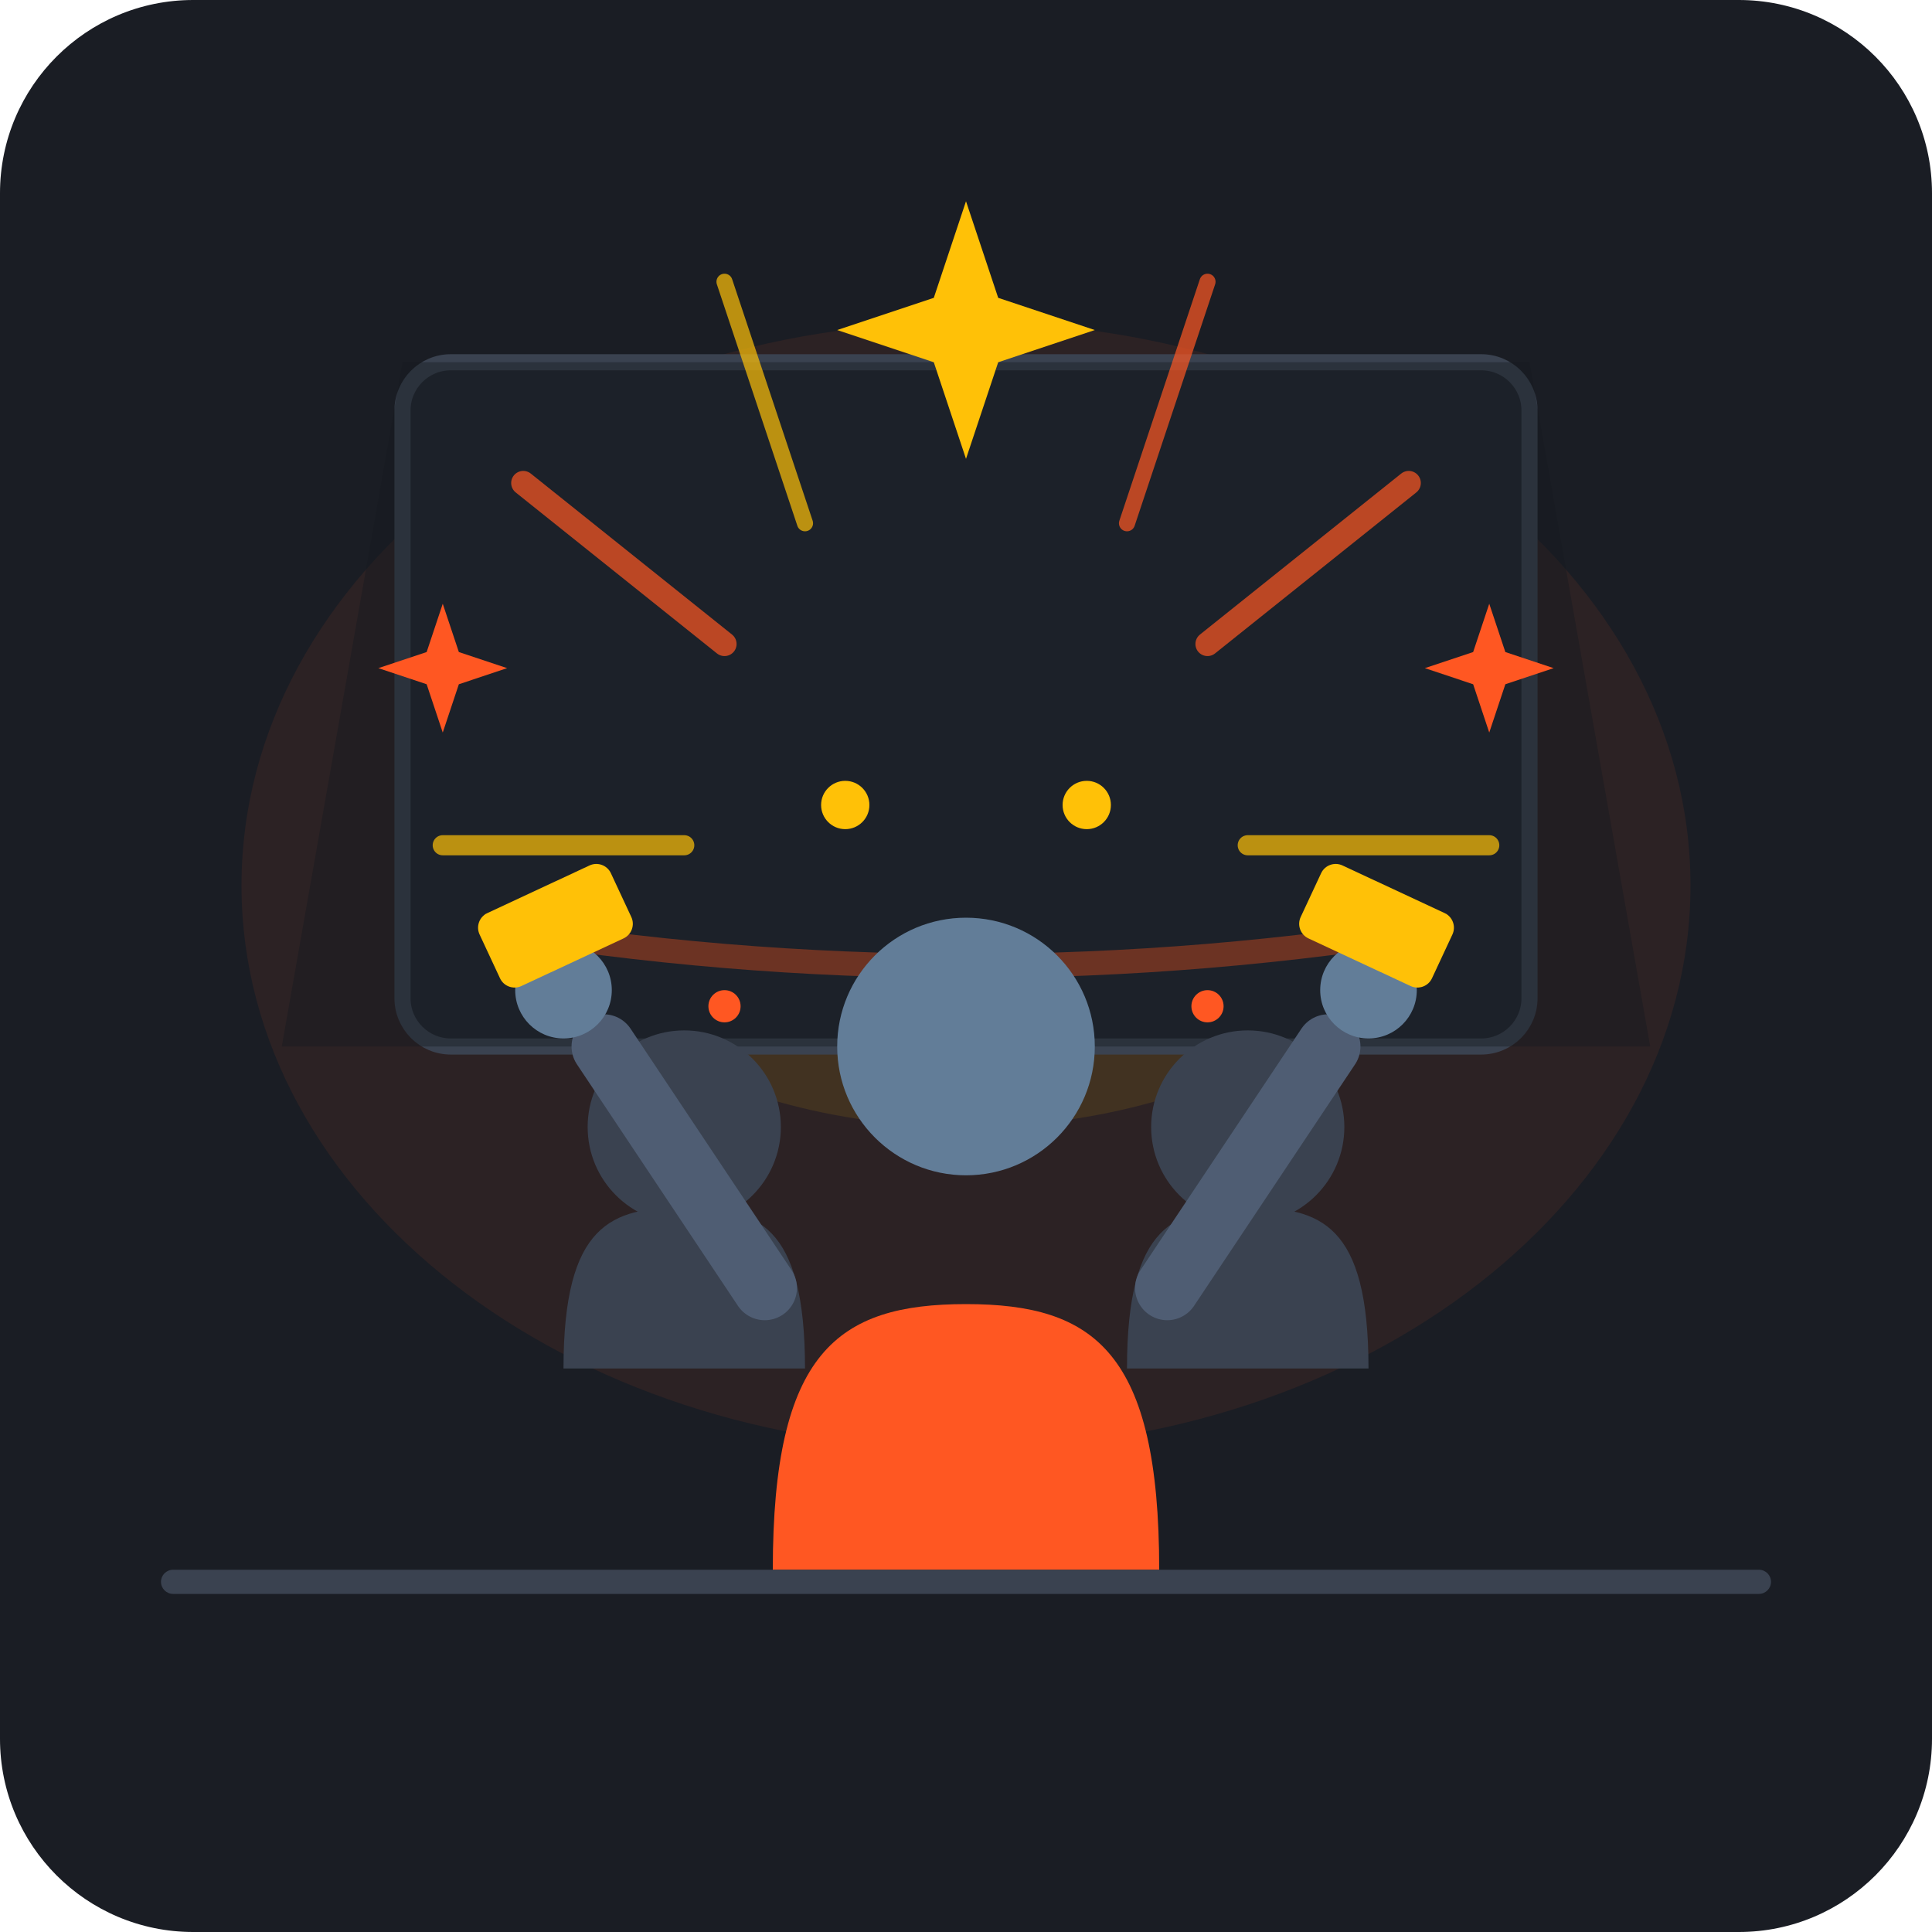
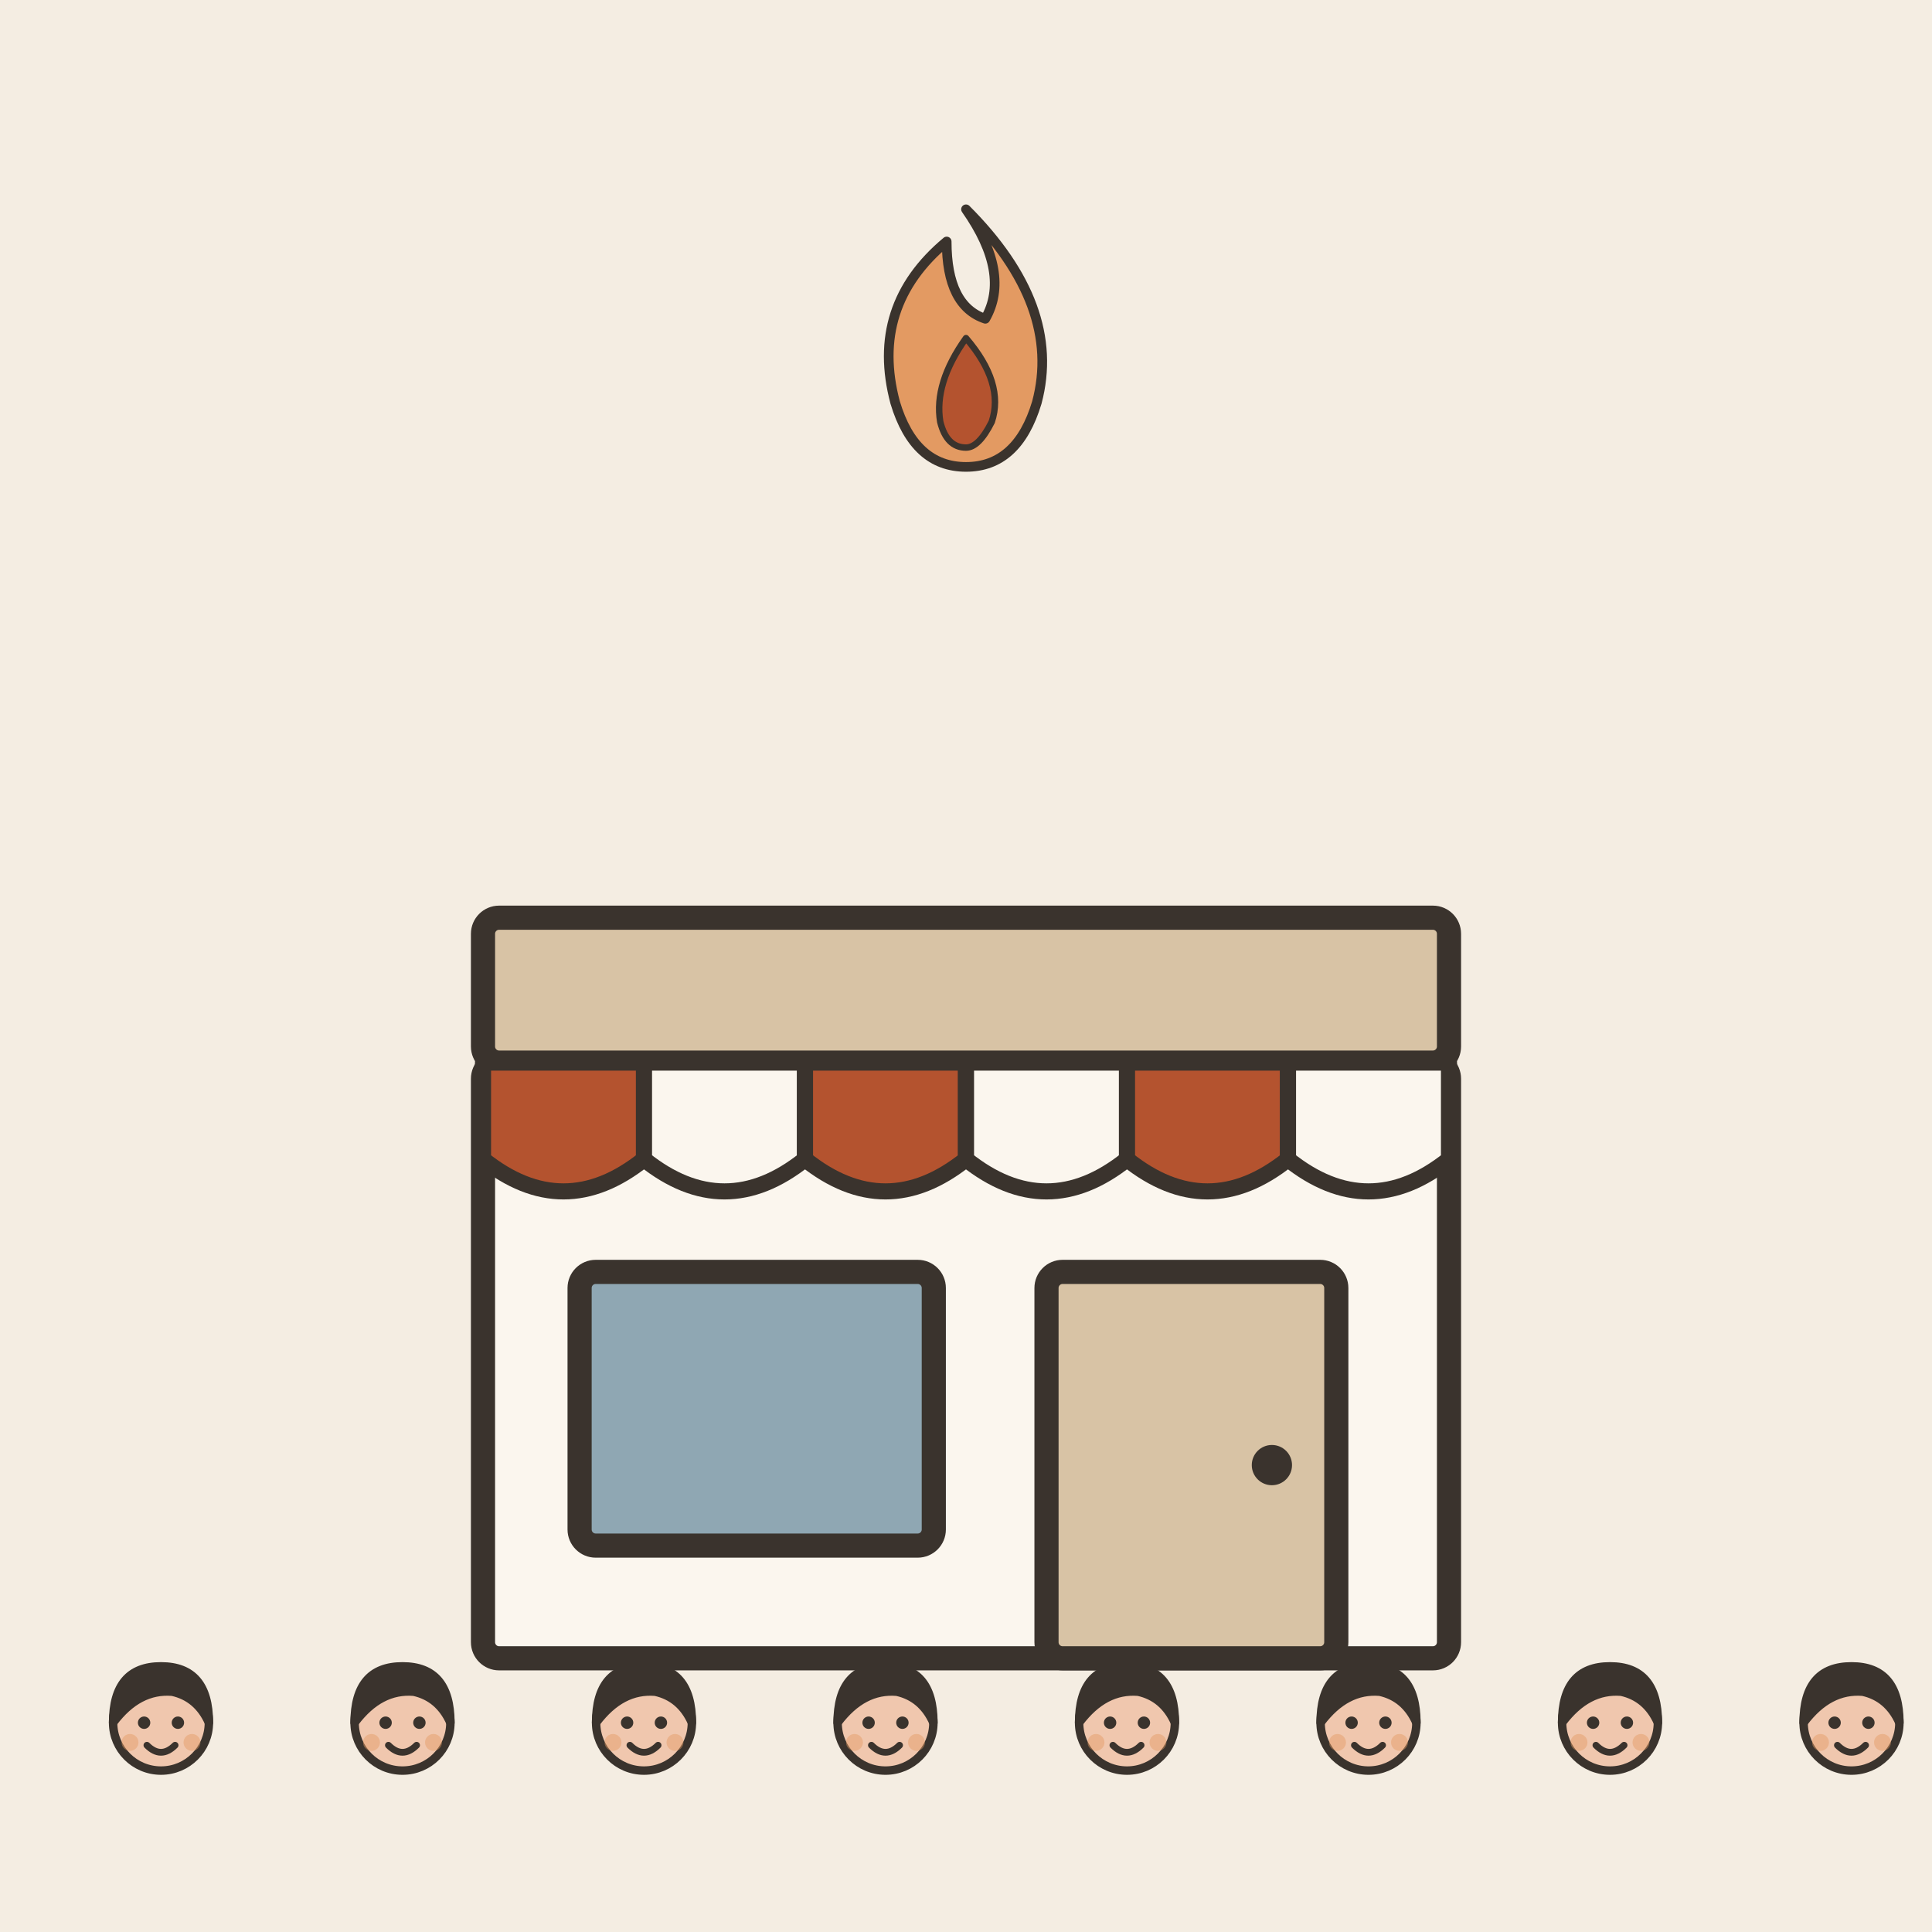
- <svg xmlns="http://www.w3.org/2000/svg" width="240" height="240" viewBox="0 0 240 240">
-   <rect width="240" height="240" rx="24" fill="#1A1D24" />
-   <ellipse cx="120" cy="110" rx="90" ry="70" fill="#FF5722" opacity="0.08" />
-   <ellipse cx="120" cy="100" rx="60" ry="40" fill="#FFC107" opacity="0.1" />
-   <rect x="50" y="45" width="140" height="85" rx="6" fill="#222730" stroke="#3A4250" stroke-width="2" />
-   <path d="M 60 115 Q 120 125 180 115" stroke="#FF5722" stroke-width="3" fill="none" opacity="0.6" />
-   <path d="M 50 45 L 35 130 L 205 130 L 190 45 Z" fill="#15181E" opacity="0.4" />
-   <g opacity="0.7">
-     <line x1="90" y1="80" x2="65" y2="60" stroke="#FF5722" stroke-width="3" stroke-linecap="round" />
-     <line x1="150" y1="80" x2="175" y2="60" stroke="#FF5722" stroke-width="3" stroke-linecap="round" />
-     <line x1="85" y1="105" x2="55" y2="105" stroke="#FFC107" stroke-width="2.5" stroke-linecap="round" />
-     <line x1="155" y1="105" x2="185" y2="105" stroke="#FFC107" stroke-width="2.5" stroke-linecap="round" />
-     <line x1="100" y1="65" x2="90" y2="35" stroke="#FFC107" stroke-width="2" stroke-linecap="round" />
-     <line x1="140" y1="65" x2="150" y2="35" stroke="#FF5722" stroke-width="2" stroke-linecap="round" />
+ <svg xmlns="http://www.w3.org/2000/svg" viewBox="0 0 240 240" data-style="editorial">
+   <rect width="240" height="240" fill="#F4EDE2" />
+   <g transform="translate(120 206)">
+     <rect x="-60" y="-74" width="120" height="74" rx="2" fill="#FBF6EE" stroke="#3A332D" stroke-width="3" stroke-linecap="round" stroke-linejoin="round" />
+     <rect x="-60" y="-92" width="120" height="18" rx="2" fill="#D8C3A5" stroke="#3A332D" stroke-width="3" stroke-linecap="round" stroke-linejoin="round" />
+     <path d="M-60 -74L-40 -74L-40 -62Q-50 -54 -60 -62Z" fill="#B4532F" stroke="#3A332D" stroke-width="2" stroke-linecap="round" stroke-linejoin="round" />
+     <path d="M-40 -74L-20 -74L-20 -62Q-30 -54 -40 -62Z" fill="#FBF6EE" stroke="#3A332D" stroke-width="2" stroke-linecap="round" stroke-linejoin="round" />
+     <path d="M-20 -74L0 -74L0 -62Q-10 -54 -20 -62Z" fill="#B4532F" stroke="#3A332D" stroke-width="2" stroke-linecap="round" stroke-linejoin="round" />
+     <path d="M0 -74L20 -74L20 -62Q10 -54 0 -62Z" fill="#FBF6EE" stroke="#3A332D" stroke-width="2" stroke-linecap="round" stroke-linejoin="round" />
+     <path d="M20 -74L40 -74L40 -62Q30 -54 20 -62Z" fill="#B4532F" stroke="#3A332D" stroke-width="2" stroke-linecap="round" stroke-linejoin="round" />
+     <path d="M40 -74L60 -74L60 -62Q50 -54 40 -62Z" fill="#FBF6EE" stroke="#3A332D" stroke-width="2" stroke-linecap="round" stroke-linejoin="round" />
+     <rect x="-48" y="-48" width="44" height="34" rx="2" fill="#8FA7B3" stroke="#3A332D" stroke-width="3" stroke-linecap="round" stroke-linejoin="round" />
+     <rect x="10" y="-48" width="36" height="48" rx="2" fill="#D8C3A5" stroke="#3A332D" stroke-width="3" stroke-linecap="round" stroke-linejoin="round" />
+     <circle cx="38" cy="-24" r="2.5" fill="#3A332D" />
  </g>
-   <path d="M 120 25 L 124 37 L 136 41 L 124 45 L 120 57 L 116 45 L 104 41 L 116 37 Z" fill="#FFC107" />
-   <path d="M 185 75 L 187 81 L 193 83 L 187 85 L 185 91 L 183 85 L 177 83 L 183 81 Z" fill="#FF5722" />
-   <path d="M 55 75 L 57 81 L 63 83 L 57 85 L 55 91 L 53 85 L 47 83 L 53 81 Z" fill="#FF5722" />
-   <circle cx="85" cy="140" r="12" fill="#3A4250" />
-   <path d="M 70 170 C 70 152 76 150 85 150 C 94 150 100 152 100 170 Z" fill="#3A4250" />
-   <circle cx="155" cy="140" r="12" fill="#3A4250" />
-   <path d="M 140 170 C 140 152 146 150 155 150 C 164 150 170 152 170 170 Z" fill="#3A4250" />
-   <g>
-     <path d="M 95 160 L 75 130" stroke="#4F5D73" stroke-width="8" stroke-linecap="round" />
-     <path d="M 145 160 L 165 130" stroke="#4F5D73" stroke-width="8" stroke-linecap="round" />
-     <circle cx="120" cy="130" r="16" fill="#627D98" />
-     <path d="M 96 195 C 96 168 104 162 120 162 C 136 162 144 168 144 195 Z" fill="#FF5722" />
-     <circle cx="70" cy="123" r="6" fill="#627D98" />
-     <circle cx="170" cy="123" r="6" fill="#627D98" />
-     <rect x="60" y="110" width="18" height="10" rx="2" transform="rotate(-25 69 115)" fill="#FFC107" />
-     <rect x="162" y="110" width="18" height="10" rx="2" transform="rotate(25 171 115)" fill="#FFC107" />
+   <g transform="translate(120 50) scale(0.4 0.4)">
+     <path d="M0 -60Q30 -30 22 0Q16 20 0 20Q-16 20 -22 0Q-30 -30 -6 -50Q-6 -30 6 -26Q14 -40 0 -60Z" fill="#E39A62" stroke="#3A332D" stroke-width="3" stroke-linecap="round" stroke-linejoin="round" />
+     <path d="M0 -20Q12 -6 8 6Q4 14 0 14Q-6 14 -8 6Q-10 -6 0 -20Z" fill="#B4532F" stroke="#3A332D" stroke-width="2" stroke-linecap="round" stroke-linejoin="round" />
  </g>
-   <rect x="20" y="195" width="200" height="3" rx="1.5" fill="#3A4250" />
-   <circle cx="105" cy="100" r="3" fill="#FFC107" />
-   <circle cx="135" cy="100" r="3" fill="#FFC107" />
-   <circle cx="90" cy="125" r="2" fill="#FF5722" />
-   <circle cx="150" cy="125" r="2" fill="#FF5722" />
+   <g transform="translate(20 249.35) scale(0.35 0.35)">
+     <circle cx="0" cy="-101" r="17" fill="#F0C7AE" stroke="#3A332D" stroke-width="3" stroke-linecap="round" stroke-linejoin="round" />
+     <path d="M-17 -101Q-17 -121 0 -121Q17 -121 17 -101Q13 -110 4 -112Q-8 -113 -17 -101Z" fill="#3A332D" stroke="#3A332D" stroke-width="3" stroke-linecap="round" stroke-linejoin="round" />
+     <circle cx="-6" cy="-101" r="2.2" fill="#3A332D" />
+     <circle cx="6" cy="-101" r="2.2" fill="#3A332D" />
+     <path d="M-5 -93Q0 -88 5 -93" fill="none" stroke="#3A332D" stroke-width="2.4" stroke-linecap="round" stroke-linejoin="round" />
+     <circle cx="-11" cy="-94" r="3" fill="#E39A62" opacity="0.45" />
+     <circle cx="11" cy="-94" r="3" fill="#E39A62" opacity="0.45" />
+   </g>
+   <g transform="translate(50 249.35) scale(0.35 0.35)">
+     <circle cx="0" cy="-101" r="17" fill="#F0C7AE" stroke="#3A332D" stroke-width="3" stroke-linecap="round" stroke-linejoin="round" />
+     <path d="M-17 -101Q-17 -121 0 -121Q17 -121 17 -101Q13 -110 4 -112Q-8 -113 -17 -101Z" fill="#3A332D" stroke="#3A332D" stroke-width="3" stroke-linecap="round" stroke-linejoin="round" />
+     <circle cx="-6" cy="-101" r="2.2" fill="#3A332D" />
+     <circle cx="6" cy="-101" r="2.2" fill="#3A332D" />
+     <path d="M-5 -93Q0 -88 5 -93" fill="none" stroke="#3A332D" stroke-width="2.4" stroke-linecap="round" stroke-linejoin="round" />
+     <circle cx="-11" cy="-94" r="3" fill="#E39A62" opacity="0.45" />
+     <circle cx="11" cy="-94" r="3" fill="#E39A62" opacity="0.45" />
+   </g>
+   <g transform="translate(80 249.35) scale(0.35 0.35)">
+     <circle cx="0" cy="-101" r="17" fill="#F0C7AE" stroke="#3A332D" stroke-width="3" stroke-linecap="round" stroke-linejoin="round" />
+     <path d="M-17 -101Q-17 -121 0 -121Q17 -121 17 -101Q13 -110 4 -112Q-8 -113 -17 -101Z" fill="#3A332D" stroke="#3A332D" stroke-width="3" stroke-linecap="round" stroke-linejoin="round" />
+     <circle cx="-6" cy="-101" r="2.2" fill="#3A332D" />
+     <circle cx="6" cy="-101" r="2.2" fill="#3A332D" />
+     <path d="M-5 -93Q0 -88 5 -93" fill="none" stroke="#3A332D" stroke-width="2.4" stroke-linecap="round" stroke-linejoin="round" />
+     <circle cx="-11" cy="-94" r="3" fill="#E39A62" opacity="0.45" />
+     <circle cx="11" cy="-94" r="3" fill="#E39A62" opacity="0.45" />
+   </g>
+   <g transform="translate(110 249.35) scale(0.35 0.35)">
+     <circle cx="0" cy="-101" r="17" fill="#F0C7AE" stroke="#3A332D" stroke-width="3" stroke-linecap="round" stroke-linejoin="round" />
+     <path d="M-17 -101Q-17 -121 0 -121Q17 -121 17 -101Q13 -110 4 -112Q-8 -113 -17 -101Z" fill="#3A332D" stroke="#3A332D" stroke-width="3" stroke-linecap="round" stroke-linejoin="round" />
+     <circle cx="-6" cy="-101" r="2.2" fill="#3A332D" />
+     <circle cx="6" cy="-101" r="2.2" fill="#3A332D" />
+     <path d="M-5 -93Q0 -88 5 -93" fill="none" stroke="#3A332D" stroke-width="2.4" stroke-linecap="round" stroke-linejoin="round" />
+     <circle cx="-11" cy="-94" r="3" fill="#E39A62" opacity="0.45" />
+     <circle cx="11" cy="-94" r="3" fill="#E39A62" opacity="0.45" />
+   </g>
+   <g transform="translate(140 249.35) scale(0.35 0.35)">
+     <circle cx="0" cy="-101" r="17" fill="#F0C7AE" stroke="#3A332D" stroke-width="3" stroke-linecap="round" stroke-linejoin="round" />
+     <path d="M-17 -101Q-17 -121 0 -121Q17 -121 17 -101Q13 -110 4 -112Q-8 -113 -17 -101Z" fill="#3A332D" stroke="#3A332D" stroke-width="3" stroke-linecap="round" stroke-linejoin="round" />
+     <circle cx="-6" cy="-101" r="2.2" fill="#3A332D" />
+     <circle cx="6" cy="-101" r="2.2" fill="#3A332D" />
+     <path d="M-5 -93Q0 -88 5 -93" fill="none" stroke="#3A332D" stroke-width="2.4" stroke-linecap="round" stroke-linejoin="round" />
+     <circle cx="-11" cy="-94" r="3" fill="#E39A62" opacity="0.45" />
+     <circle cx="11" cy="-94" r="3" fill="#E39A62" opacity="0.45" />
+   </g>
+   <g transform="translate(170 249.35) scale(0.35 0.35)">
+     <circle cx="0" cy="-101" r="17" fill="#F0C7AE" stroke="#3A332D" stroke-width="3" stroke-linecap="round" stroke-linejoin="round" />
+     <path d="M-17 -101Q-17 -121 0 -121Q17 -121 17 -101Q13 -110 4 -112Q-8 -113 -17 -101Z" fill="#3A332D" stroke="#3A332D" stroke-width="3" stroke-linecap="round" stroke-linejoin="round" />
+     <circle cx="-6" cy="-101" r="2.2" fill="#3A332D" />
+     <circle cx="6" cy="-101" r="2.2" fill="#3A332D" />
+     <path d="M-5 -93Q0 -88 5 -93" fill="none" stroke="#3A332D" stroke-width="2.4" stroke-linecap="round" stroke-linejoin="round" />
+     <circle cx="-11" cy="-94" r="3" fill="#E39A62" opacity="0.45" />
+     <circle cx="11" cy="-94" r="3" fill="#E39A62" opacity="0.45" />
+   </g>
+   <g transform="translate(200 249.35) scale(0.35 0.35)">
+     <circle cx="0" cy="-101" r="17" fill="#F0C7AE" stroke="#3A332D" stroke-width="3" stroke-linecap="round" stroke-linejoin="round" />
+     <path d="M-17 -101Q-17 -121 0 -121Q17 -121 17 -101Q13 -110 4 -112Q-8 -113 -17 -101Z" fill="#3A332D" stroke="#3A332D" stroke-width="3" stroke-linecap="round" stroke-linejoin="round" />
+     <circle cx="-6" cy="-101" r="2.2" fill="#3A332D" />
+     <circle cx="6" cy="-101" r="2.2" fill="#3A332D" />
+     <path d="M-5 -93Q0 -88 5 -93" fill="none" stroke="#3A332D" stroke-width="2.4" stroke-linecap="round" stroke-linejoin="round" />
+     <circle cx="-11" cy="-94" r="3" fill="#E39A62" opacity="0.45" />
+     <circle cx="11" cy="-94" r="3" fill="#E39A62" opacity="0.45" />
+   </g>
+   <g transform="translate(230 249.35) scale(0.35 0.35)">
+     <circle cx="0" cy="-101" r="17" fill="#F0C7AE" stroke="#3A332D" stroke-width="3" stroke-linecap="round" stroke-linejoin="round" />
+     <path d="M-17 -101Q-17 -121 0 -121Q17 -121 17 -101Q13 -110 4 -112Q-8 -113 -17 -101Z" fill="#3A332D" stroke="#3A332D" stroke-width="3" stroke-linecap="round" stroke-linejoin="round" />
+     <circle cx="-6" cy="-101" r="2.2" fill="#3A332D" />
+     <circle cx="6" cy="-101" r="2.2" fill="#3A332D" />
+     <path d="M-5 -93Q0 -88 5 -93" fill="none" stroke="#3A332D" stroke-width="2.4" stroke-linecap="round" stroke-linejoin="round" />
+     <circle cx="-11" cy="-94" r="3" fill="#E39A62" opacity="0.45" />
+     <circle cx="11" cy="-94" r="3" fill="#E39A62" opacity="0.45" />
+   </g>
</svg>
